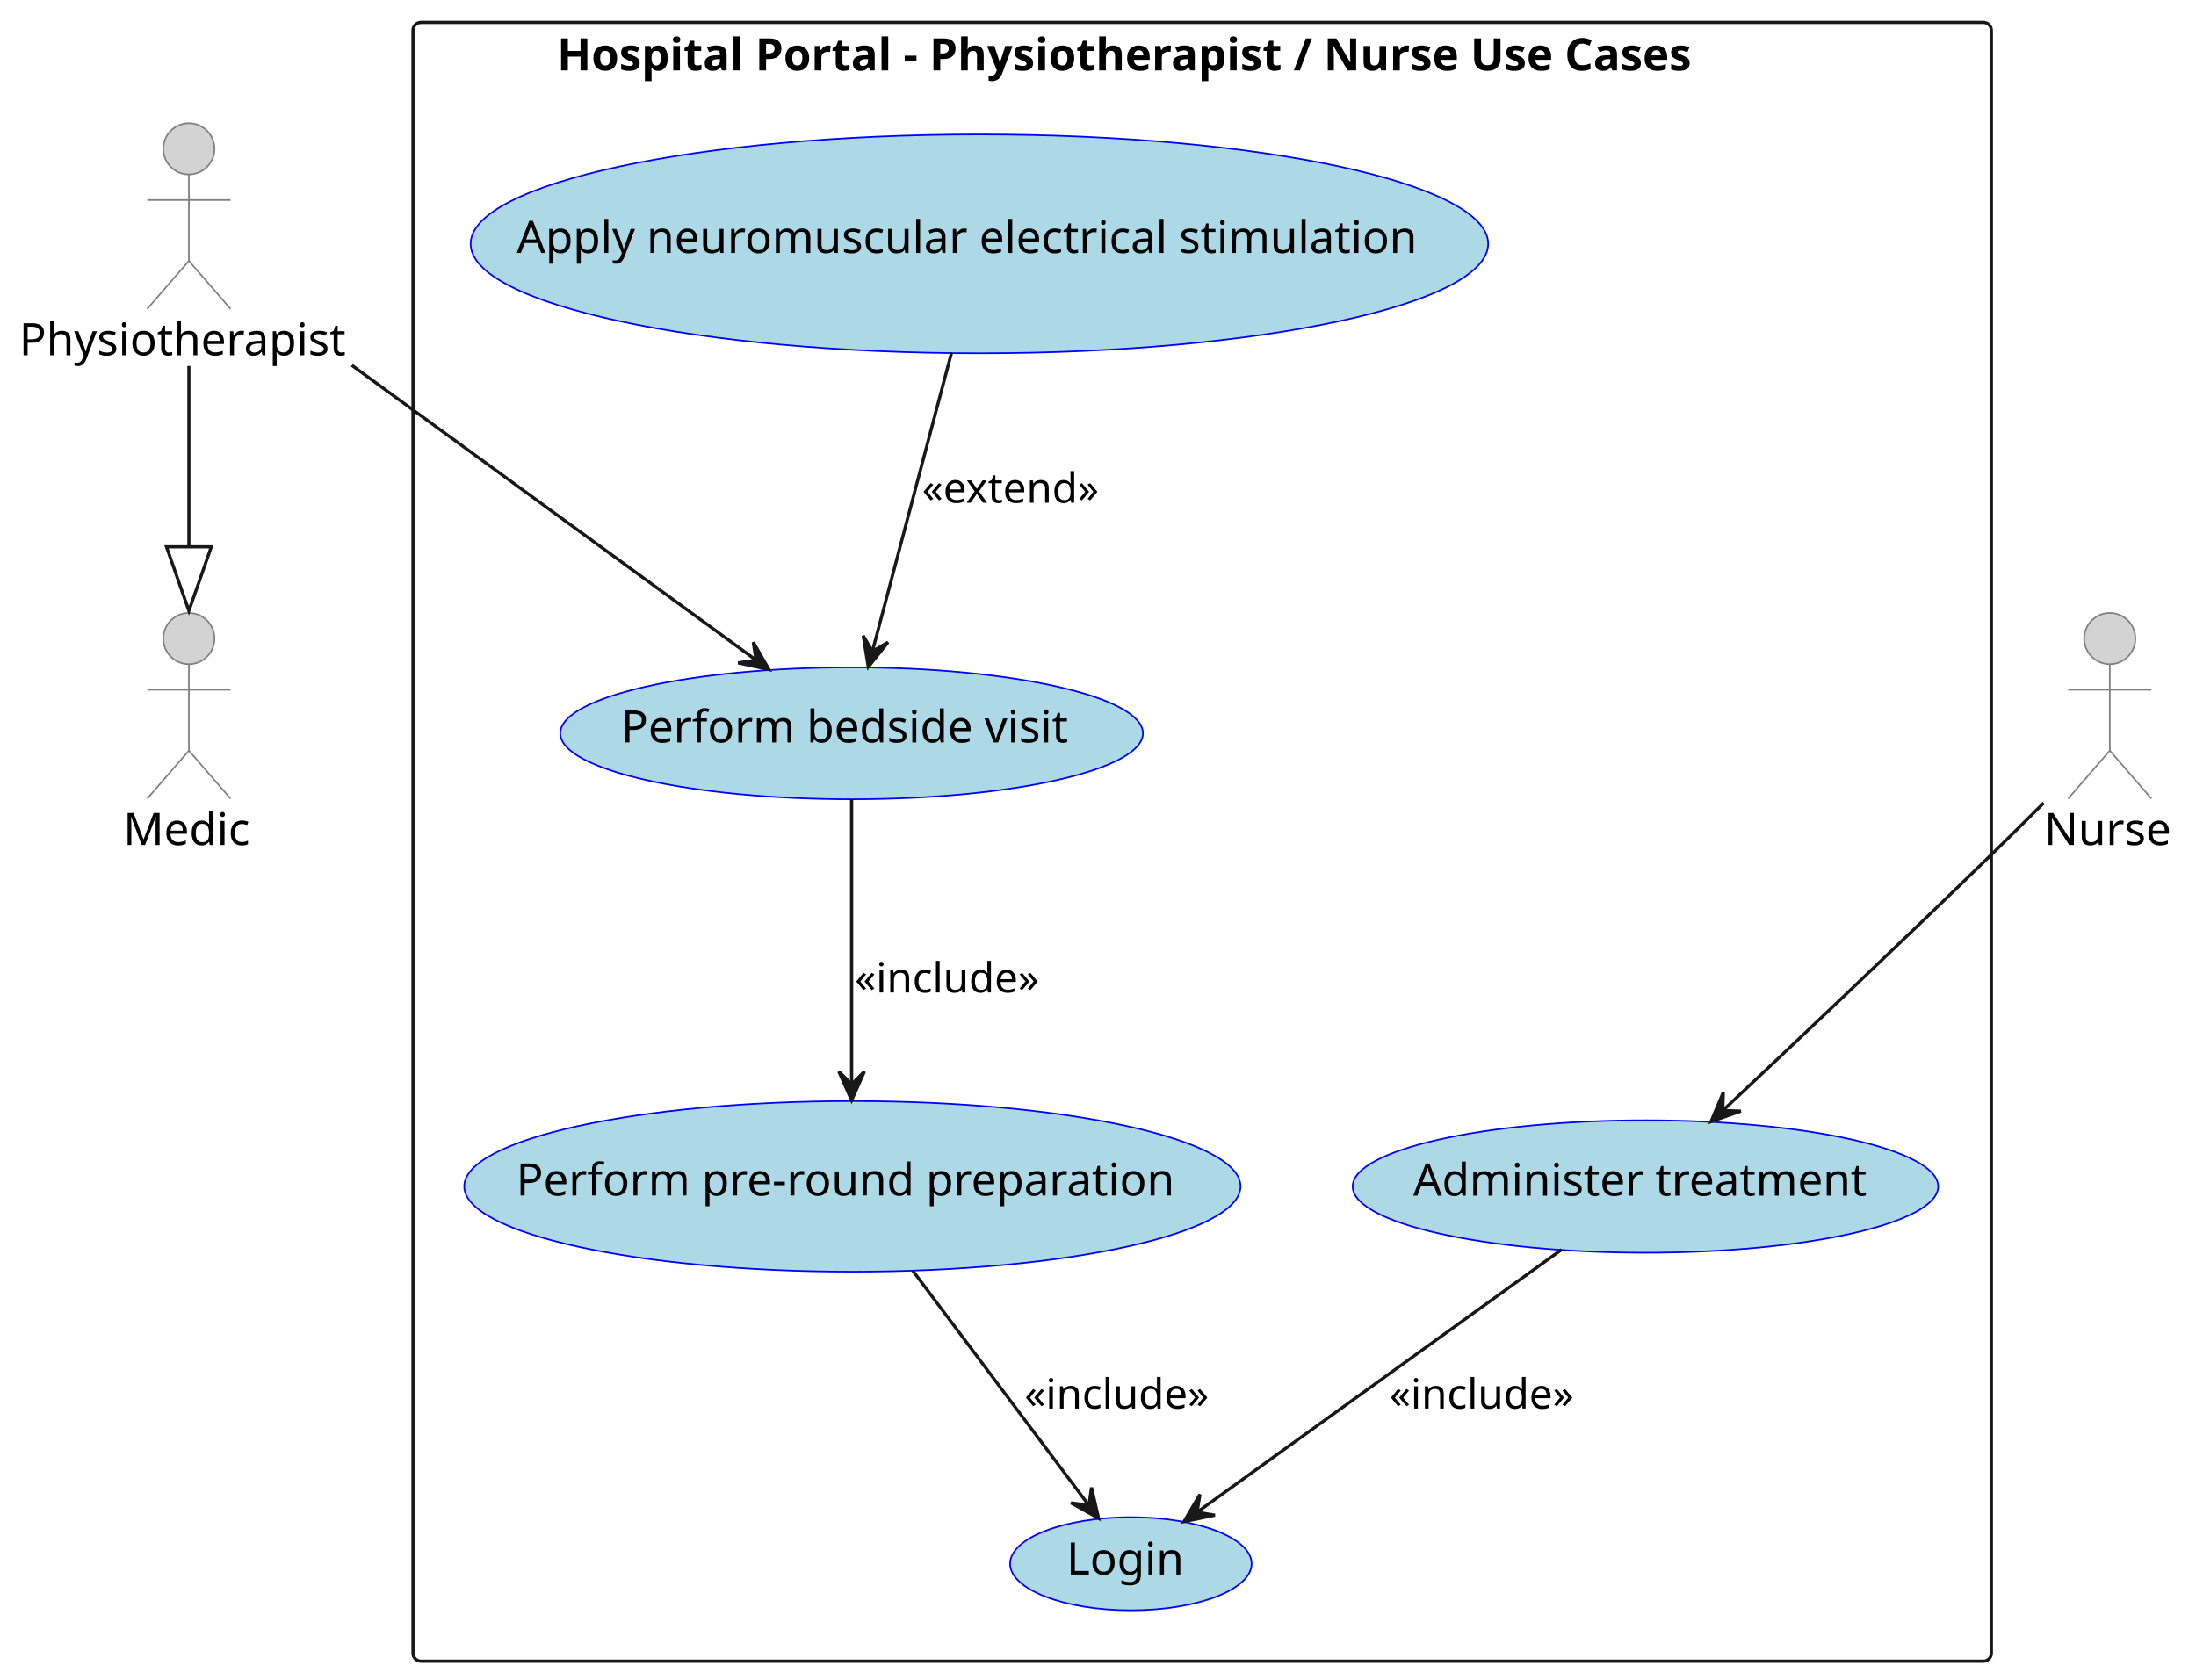
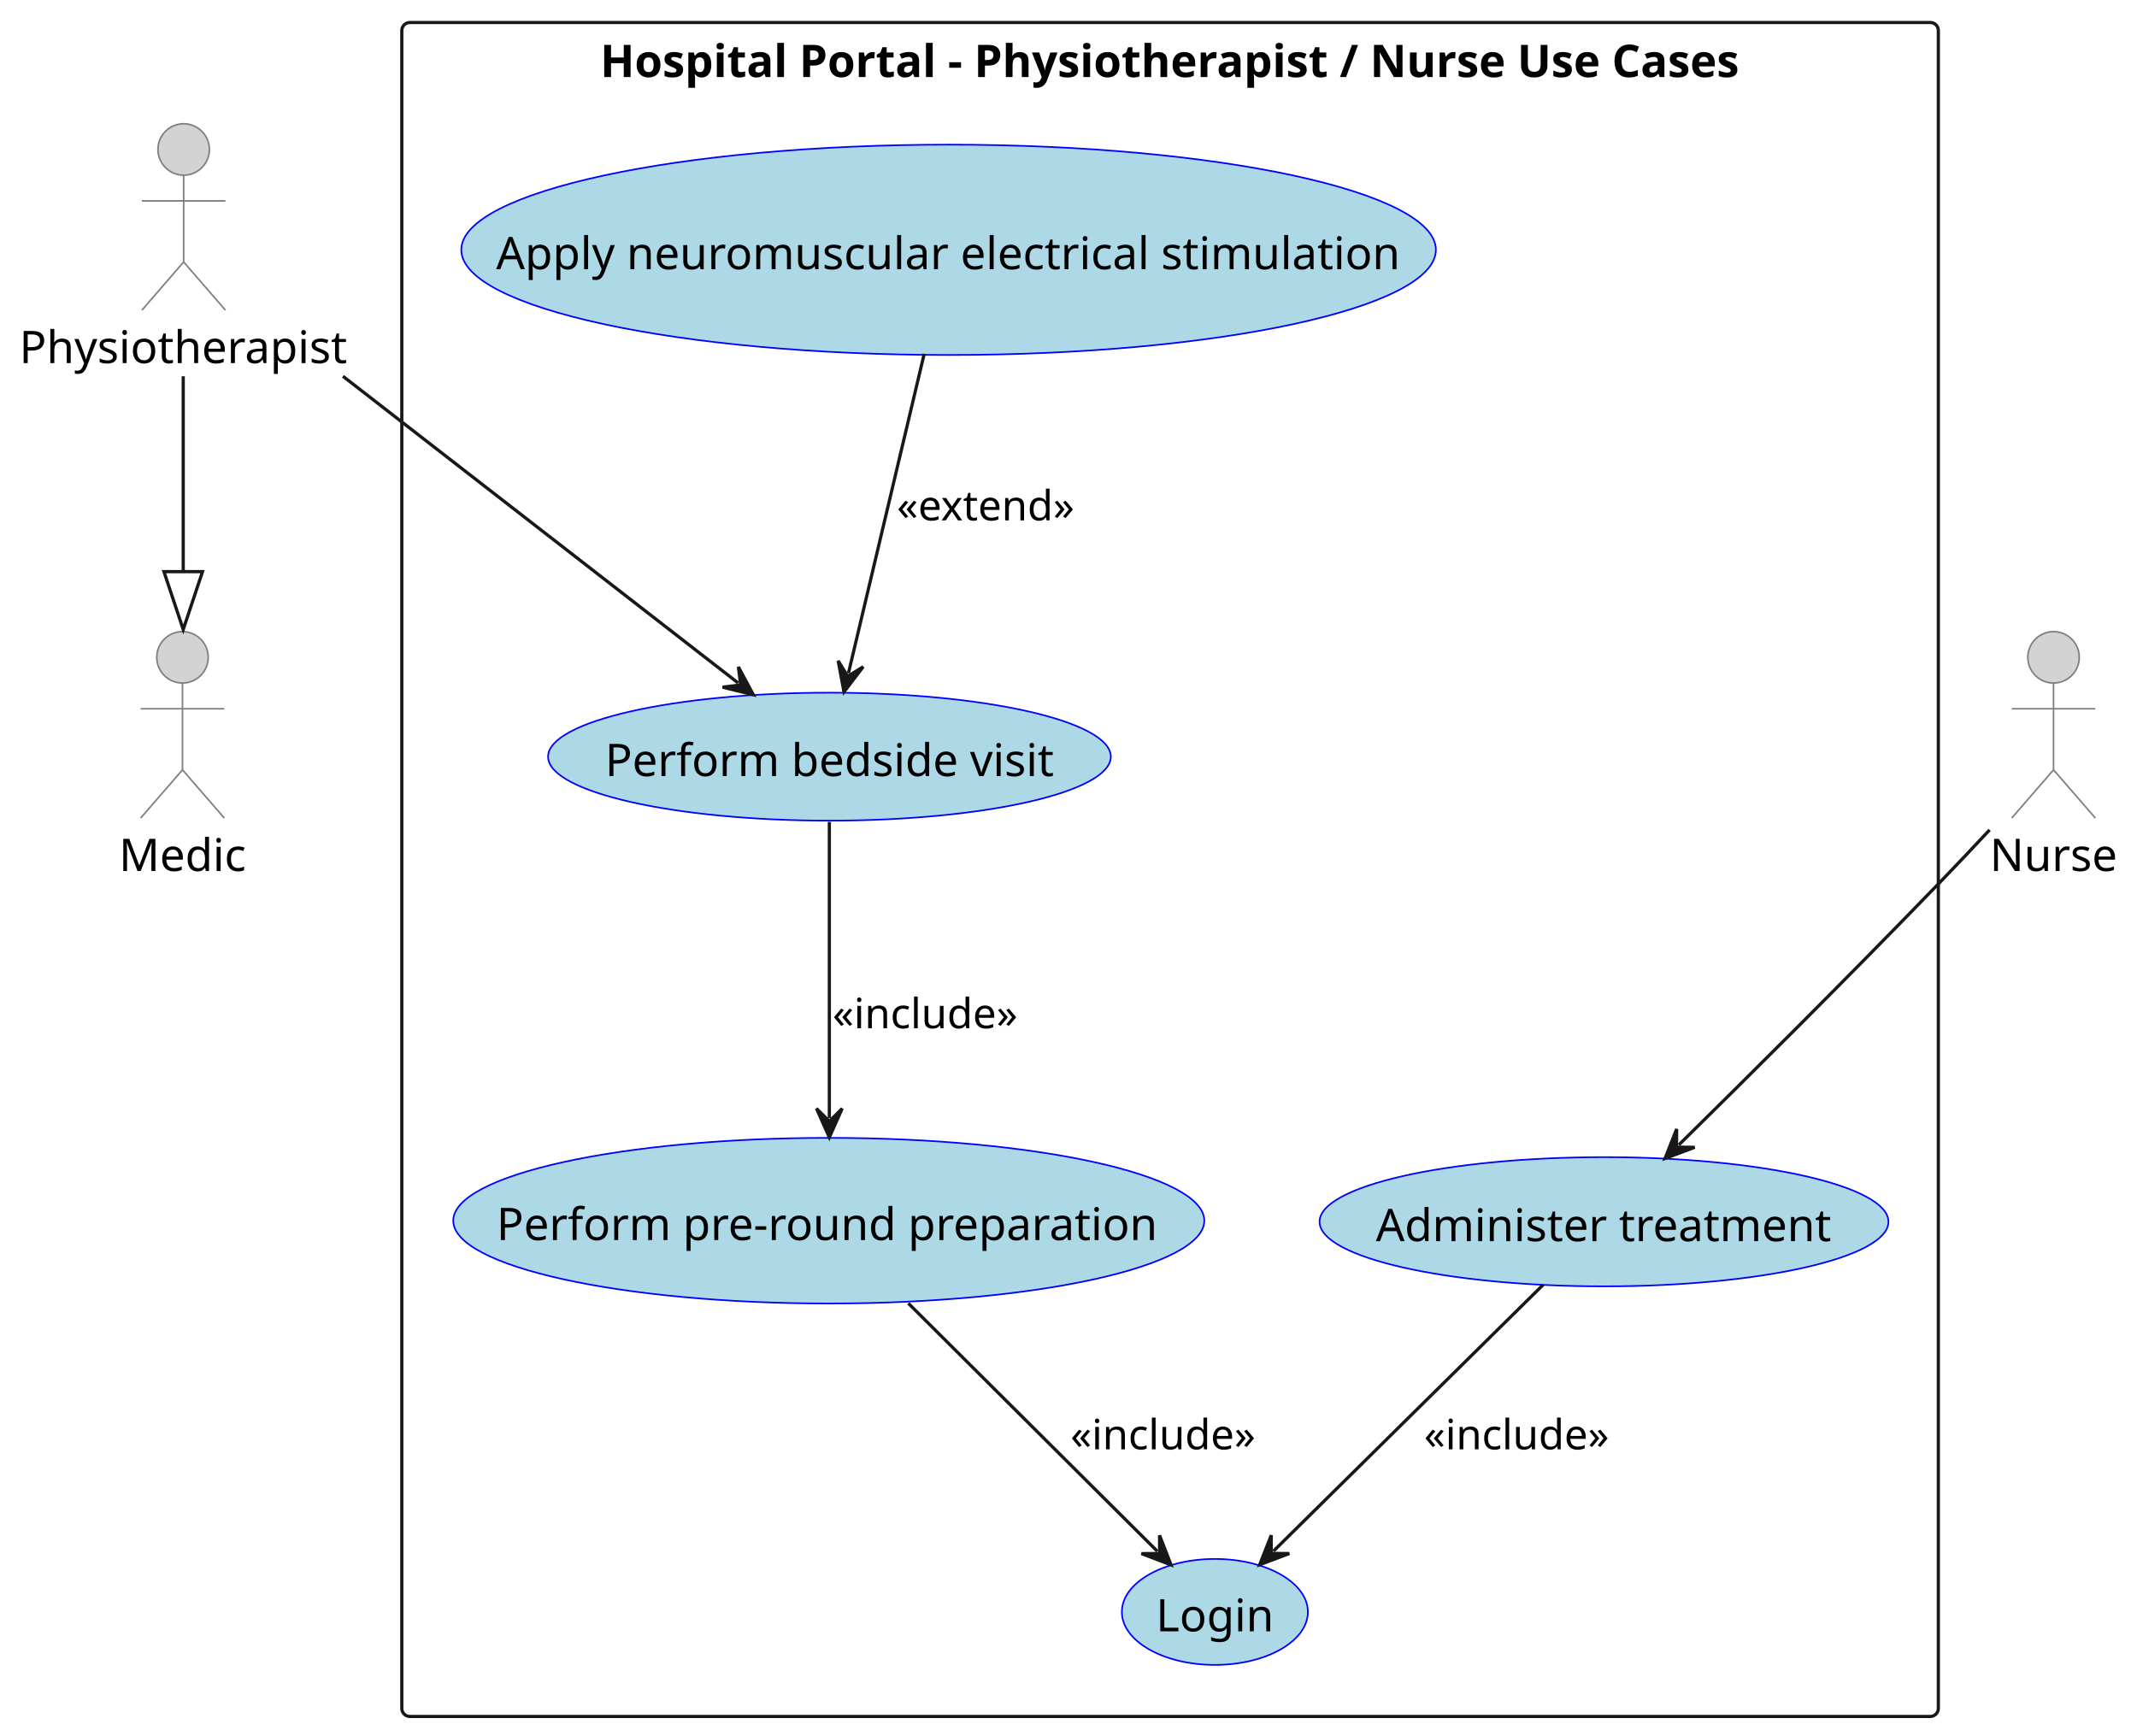
- <svg xmlns="http://www.w3.org/2000/svg" contentStyleType="text/css" height="1093.75px" preserveAspectRatio="none" style="width:1429px;height:1093px;background:#FFFFFF;" version="1.1" viewBox="0 0 1429 1093" width="1429.167px" zoomAndPan="magnify">
+ <svg xmlns="http://www.w3.org/2000/svg" contentStyleType="text/css" data-diagram-type="DESCRIPTION" height="1125px" preserveAspectRatio="none" style="width:1385px;height:1125px;background:#FFFFFF;" version="1.1" viewBox="0 0 1385 1125" width="1385.417px" zoomAndPan="magnify">
  <defs />
  <g>
-     <g id="cluster_Hospital Portal - Physiotherapist / Nurse Use Cases">
-       <rect fill="none" height="1066.667" rx="5.208" ry="5.208" style="stroke:#181818;stroke-width:2.083;" width="1027.083" x="268.75" y="14.583" />
-       <text fill="#000000" font-family="sans-serif" font-size="29.167" font-weight="bold" lengthAdjust="spacing" textLength="839.583" x="362.5" y="45.823">Hospital Portal - Physiotherapist / Nurse Use Cases</text>
+     <g class="cluster" data-entity="Hospital Portal - Physiotherapist . Nurse Use Cases" data-source-line="19" data-uid="ent0005" id="cluster_Hospital Portal - Physiotherapist . Nurse Use Cases">
+       <rect fill="none" height="1097.917" rx="5.208" ry="5.208" style="stroke:#181818;stroke-width:2.083;" width="995.833" x="260.417" y="14.583" />
+       <text fill="#000000" font-family="sans-serif" font-size="29.167" font-weight="bold" lengthAdjust="spacing" textLength="738.701" x="388.983" y="49.929">Hospital Portal - Physiotherapist / Nurse Use Cases</text>
    </g>
-     <g id="elem_UC1">
-       <ellipse cx="735.881" cy="1017.809" fill="#ADD8E6" rx="78.59" ry="30.309" style="stroke:#0000FF;stroke-width:1.042;" />
-       <text fill="#000000" font-family="sans-serif" font-size="29.167" lengthAdjust="spacing" textLength="77.083" x="693.982" y="1024.857">Login</text>
+     <g class="entity" data-entity="UC1" data-source-line="20" data-uid="ent0006" id="entity_UC1">
+       <ellipse cx="787.368" cy="1044.756" fill="#ADD8E6" rx="60.285" ry="34.34" style="stroke:#0000FF;stroke-width:1.042;" />
+       <text fill="#000000" font-family="sans-serif" font-size="29.167" lengthAdjust="spacing" textLength="76.416" x="749.16" y="1057.327">Login</text>
    </g>
-     <g id="elem_UC2">
-       <ellipse cx="554.669" cy="772.184" fill="#ADD8E6" rx="252.585" ry="55.517" style="stroke:#0000FF;stroke-width:1.042;" />
-       <text fill="#000000" font-family="sans-serif" font-size="29.167" lengthAdjust="spacing" textLength="437.5" x="335.919" y="778.114">Perform pre-round preparation</text>
+     <g class="entity" data-entity="UC2" data-source-line="21" data-uid="ent0007" id="entity_UC2">
+       <ellipse cx="537.135" cy="791.177" fill="#ADD8E6" rx="243.385" ry="53.677" style="stroke:#0000FF;stroke-width:1.042;" />
+       <text fill="#000000" font-family="sans-serif" font-size="29.167" lengthAdjust="spacing" textLength="430.673" x="321.798" y="803.748">Perform pre-round preparation</text>
    </g>
-     <g id="elem_UC3">
-       <ellipse cx="554.166" cy="477.291" fill="#ADD8E6" rx="189.583" ry="42.916" style="stroke:#0000FF;stroke-width:1.042;" />
-       <text fill="#000000" font-family="sans-serif" font-size="29.167" lengthAdjust="spacing" textLength="300" x="404.166" y="483.222">Perform bedside visit</text>
+     <g class="entity" data-entity="UC3" data-source-line="22" data-uid="ent0008" id="entity_UC3">
+       <ellipse cx="537.57" cy="490.431" fill="#ADD8E6" rx="182.362" ry="41.472" style="stroke:#0000FF;stroke-width:1.042;" />
+       <text fill="#000000" font-family="sans-serif" font-size="29.167" lengthAdjust="spacing" textLength="290.878" x="392.131" y="503.002">Perform bedside visit</text>
    </g>
-     <g id="elem_UC4">
-       <ellipse cx="1070.715" cy="772.268" fill="#ADD8E6" rx="190.506" ry="43.101" style="stroke:#0000FF;stroke-width:1.042;" />
-       <text fill="#000000" font-family="sans-serif" font-size="29.167" lengthAdjust="spacing" textLength="302.083" x="919.673" y="778.198">Administer treatment</text>
+     <g class="entity" data-entity="UC4" data-source-line="23" data-uid="ent0009" id="entity_UC4">
+       <ellipse cx="1039.563" cy="791.871" fill="#ADD8E6" rx="184.354" ry="41.871" style="stroke:#0000FF;stroke-width:1.042;" />
+       <text fill="#000000" font-family="sans-serif" font-size="29.167" lengthAdjust="spacing" textLength="295.691" x="891.717" y="804.442">Administer treatment</text>
    </g>
-     <g id="elem_UC5">
-       <ellipse cx="637.327" cy="158.715" fill="#ADD8E6" rx="331.077" ry="71.216" style="stroke:#0000FF;stroke-width:1.042;" />
-       <text fill="#000000" font-family="sans-serif" font-size="29.167" lengthAdjust="spacing" textLength="602.083" x="336.286" y="164.646">Apply neuromuscular electrical stimulation</text>
+     <g class="entity" data-entity="UC5" data-source-line="24" data-uid="ent0010" id="entity_UC5">
+       <ellipse cx="614.782" cy="161.915" fill="#ADD8E6" rx="315.824" ry="68.165" style="stroke:#0000FF;stroke-width:1.042;" />
+       <text fill="#000000" font-family="sans-serif" font-size="29.167" lengthAdjust="spacing" textLength="586.423" x="321.57" y="174.486">Apply neuromuscular electrical stimulation</text>
    </g>
-     <g id="elem_Medic">
-       <ellipse cx="122.917" cy="415.625" fill="#D3D3D3" rx="16.667" ry="16.667" style="stroke:#808080;stroke-width:1.042;" />
-       <path d="M122.917,432.292 L122.917,488.542 M95.833,448.958 L150,448.958 M122.917,488.542 L95.833,519.792 M122.917,488.542 L150,519.792 " fill="none" style="stroke:#808080;stroke-width:1.042;" />
-       <text fill="#000000" font-family="sans-serif" font-size="29.167" lengthAdjust="spacing" textLength="85.417" x="80.208" y="549.99">Medic</text>
+     <g class="entity" data-entity="Medic" data-source-line="15" data-uid="ent0002" id="entity_Medic">
+       <ellipse cx="118.266" cy="426.042" fill="#D3D3D3" rx="16.667" ry="16.667" style="stroke:#808080;stroke-width:1.042;" />
+       <path d="M118.266,442.708 L118.266,498.958 M91.183,459.375 L145.35,459.375 M118.266,498.958 L91.183,530.208 M118.266,498.958 L145.35,530.208" fill="none" style="stroke:#808080;stroke-width:1.042;" />
+       <text fill="#000000" font-family="sans-serif" font-size="29.167" lengthAdjust="spacing" textLength="82.366" x="77.083" y="564.512">Medic</text>
    </g>
-     <g id="elem_Physiotherapist">
-       <ellipse cx="122.917" cy="96.875" fill="#D3D3D3" rx="16.667" ry="16.667" style="stroke:#808080;stroke-width:1.042;" />
-       <path d="M122.917,113.542 L122.917,169.792 M95.833,130.208 L150,130.208 M122.917,169.792 L95.833,201.042 M122.917,169.792 L150,201.042 " fill="none" style="stroke:#808080;stroke-width:1.042;" />
-       <text fill="#000000" font-family="sans-serif" font-size="29.167" lengthAdjust="spacing" textLength="220.833" x="12.5" y="231.24">Physiotherapist</text>
+     <g class="entity" data-entity="Physiotherapist" data-source-line="16" data-uid="ent0003" id="entity_Physiotherapist">
+       <ellipse cx="119.031" cy="96.875" fill="#D3D3D3" rx="16.667" ry="16.667" style="stroke:#808080;stroke-width:1.042;" />
+       <path d="M119.031,113.542 L119.031,169.792 M91.948,130.208 L146.114,130.208 M119.031,169.792 L91.948,201.042 M119.031,169.792 L146.114,201.042" fill="none" style="stroke:#808080;stroke-width:1.042;" />
+       <text fill="#000000" font-family="sans-serif" font-size="29.167" lengthAdjust="spacing" textLength="213.062" x="12.5" y="235.346">Physiotherapist</text>
    </g>
-     <g id="elem_Nurse">
-       <ellipse cx="1372.917" cy="415.625" fill="#D3D3D3" rx="16.667" ry="16.667" style="stroke:#808080;stroke-width:1.042;" />
-       <path d="M1372.917,432.292 L1372.917,488.542 M1345.833,448.958 L1400,448.958 M1372.917,488.542 L1345.833,519.792 M1372.917,488.542 L1400,519.792 " fill="none" style="stroke:#808080;stroke-width:1.042;" />
-       <text fill="#000000" font-family="sans-serif" font-size="29.167" lengthAdjust="spacing" textLength="85.417" x="1330.208" y="549.99">Nurse</text>
+     <g class="entity" data-entity="Nurse" data-source-line="17" data-uid="ent0004" id="entity_Nurse">
+       <ellipse cx="1330.912" cy="426.042" fill="#D3D3D3" rx="16.667" ry="16.667" style="stroke:#808080;stroke-width:1.042;" />
+       <path d="M1330.912,442.708 L1330.912,498.958 M1303.829,459.375 L1357.996,459.375 M1330.912,498.958 L1303.829,530.208 M1330.912,498.958 L1357.996,530.208" fill="none" style="stroke:#808080;stroke-width:1.042;" />
+       <text fill="#000000" font-family="sans-serif" font-size="29.167" lengthAdjust="spacing" textLength="82.658" x="1289.583" y="564.512">Nurse</text>
    </g>
-     <g id="link_Physiotherapist_Medic">
-       <path d="M122.917,238.188 C122.917,273.667 122.917,316.479 122.917,355.896 " fill="none" id="Physiotherapist-to-Medic" style="stroke:#181818;stroke-width:2.083;" />
-       <polygon fill="none" points="137.5,355.917,122.917,397.583,108.333,355.917,137.5,355.917" style="stroke:#181818;stroke-width:2.083;" />
+     <g class="link" data-entity-1="Physiotherapist" data-entity-2="Medic" data-source-line="27" data-uid="lnk11" id="link_Physiotherapist_Medic">
+       <path d="M118.75,243.875 C118.75,293.875 118.75,320.458 118.75,370.5" fill="none" id="Physiotherapist-to-Medic" style="stroke:#181818;stroke-width:2.083;" />
+       <polygon fill="none" points="118.75,408,131.25,370.5,106.25,370.5,118.75,408" style="stroke:#181818;stroke-width:2.083;" />
    </g>
-     <g id="link_Physiotherapist_UC3">
-       <path d="M228.958,237.771 C311.312,297.833 422.688,379.083 491.417,429.229 " fill="none" id="Physiotherapist-to-UC3" style="stroke:#181818;stroke-width:2.083;" />
-       <polygon fill="#181818" points="500.396,435.792,490.182,417.996,491.988,429.642,480.342,431.448,500.396,435.792" style="stroke:#181818;stroke-width:2.083;" />
+     <g class="link" data-entity-1="Physiotherapist" data-entity-2="UC3" data-source-line="29" data-uid="lnk12" id="link_Physiotherapist_UC3">
+       <path d="M222.271,243.875 C307.021,309.667 413.333,392.169 478.375,442.649" fill="none" id="Physiotherapist-to-UC3" style="stroke:#181818;stroke-width:2.083;" />
+       <polygon fill="#181818" points="488.25,450.312,478.547,432.233,480.021,443.926,468.328,445.4,488.25,450.312" style="stroke:#181818;stroke-width:2.083;" />
    </g>
-     <g id="link_Nurse_UC4">
-       <path d="M1329.896,522.583 C1318.854,533.625 1306.958,545.417 1295.833,556.25 C1236.396,614.146 1167,679.708 1121.167,722.75 " fill="none" id="Nurse-to-UC4" style="stroke:#181818;stroke-width:2.083;" />
-       <polygon fill="#181818" points="1113.438,729.979,1132.803,723.197,1121.023,722.84,1121.38,711.06,1113.438,729.979" style="stroke:#181818;stroke-width:2.083;" />
+     <g class="link" data-entity-1="Nurse" data-entity-2="UC4" data-source-line="30" data-uid="lnk13" id="link_Nurse_UC4">
+       <path d="M1289.458,537.917 C1278.708,549.417 1267.125,561.688 1256.25,572.917 C1195.229,636.021 1131.763,699.023 1088.034,742.065" fill="none" id="Nurse-to-UC4" style="stroke:#181818;stroke-width:2.083;" />
+       <polygon fill="#181818" points="1079.125,750.833,1098.334,743.62,1086.549,743.526,1086.642,731.741,1079.125,750.833" style="stroke:#181818;stroke-width:2.083;" />
    </g>
-     <g id="link_UC3_UC2">
-       <path d="M554.167,520.188 C554.167,568.312 554.167,648.667 554.167,705.167 " fill="none" id="UC3-to-UC2" style="stroke:#181818;stroke-width:2.083;" />
-       <polygon fill="#181818" points="554.167,716.146,562.5,697.396,554.167,705.729,545.833,697.396,554.167,716.146" style="stroke:#181818;stroke-width:2.083;" />
-       <text fill="#000000" font-family="sans-serif" font-size="27.083" lengthAdjust="spacing" textLength="127.083" x="556.25" y="645.973">«include»</text>
+     <g class="link" data-entity-1="UC3" data-entity-2="UC2" data-source-line="32" data-uid="lnk14" id="link_UC3_UC2">
+       <path d="M537.5,532.75 C537.5,585.604 537.5,666.292 537.5,724.708" fill="none" id="UC3-to-UC2" style="stroke:#181818;stroke-width:2.083;" />
+       <polygon fill="#181818" points="537.5,737.208,545.833,718.458,537.5,726.792,529.167,718.458,537.5,737.208" style="stroke:#181818;stroke-width:2.083;" />
+       <text fill="#000000" font-family="sans-serif" font-size="27.083" lengthAdjust="spacing" textLength="119.952" x="539.583" y="666.452">«include»</text>
    </g>
-     <g id="link_UC2_UC1">
-       <path d="M593.938,827 C628.625,873.229 678,939.062 708.312,979.479 " fill="none" id="UC2-to-UC1" style="stroke:#181818;stroke-width:2.083;" />
-       <polygon fill="#181818" points="714.854,988.188,710.271,968.188,708.604,979.854,696.938,978.188,714.854,988.188" style="stroke:#181818;stroke-width:2.083;" />
-       <text fill="#000000" font-family="sans-serif" font-size="27.083" lengthAdjust="spacing" textLength="127.083" x="666.667" y="916.806">«include»</text>
+     <g class="link" data-entity-1="UC2" data-entity-2="UC1" data-source-line="33" data-uid="lnk15" id="link_UC2_UC1">
+       <path d="M588.688,844.729 C640.125,895.938 708.664,964.2 750.081,1005.45" fill="none" id="UC2-to-UC1" style="stroke:#181818;stroke-width:2.083;" />
+       <polygon fill="#181818" points="758.938,1014.271,751.533,995.135,751.557,1006.92,739.772,1006.944,758.938,1014.271" style="stroke:#181818;stroke-width:2.083;" />
+       <text fill="#000000" font-family="sans-serif" font-size="27.083" lengthAdjust="spacing" textLength="119.952" x="693.75" y="939.369">«include»</text>
    </g>
-     <g id="link_UC4_UC1">
-       <path d="M1016.188,813.333 C950.021,861 839.896,940.354 779.083,984.167 " fill="none" id="UC4-to-UC1" style="stroke:#181818;stroke-width:2.083;" />
-       <polygon fill="#181818" points="770.479,990.354,790.569,986.184,778.939,984.277,780.846,972.647,770.479,990.354" style="stroke:#181818;stroke-width:2.083;" />
-       <text fill="#000000" font-family="sans-serif" font-size="27.083" lengthAdjust="spacing" textLength="127.083" x="904.167" y="916.806">«include»</text>
+     <g class="link" data-entity-1="UC4" data-entity-2="UC1" data-source-line="34" data-uid="lnk16" id="link_UC4_UC1">
+       <path d="M1000.188,832.646 C949.229,882.979 870.54,960.696 825.311,1005.362" fill="none" id="UC4-to-UC1" style="stroke:#181818;stroke-width:2.083;" />
+       <polygon fill="#181818" points="816.417,1014.146,835.613,1006.9,823.828,1006.826,823.902,995.042,816.417,1014.146" style="stroke:#181818;stroke-width:2.083;" />
+       <text fill="#000000" font-family="sans-serif" font-size="27.083" lengthAdjust="spacing" textLength="119.952" x="922.917" y="939.369">«include»</text>
    </g>
-     <g id="link_UC5_UC3">
-       <path d="M619.208,229.458 C603.667,288.125 581.708,371 567.708,423.875 " fill="none" id="UC5-to-UC3" style="stroke:#181818;stroke-width:2.083;" />
-       <polygon fill="#181818" points="565.021,434.042,577.854,418.032,567.673,423.968,561.737,413.788,565.021,434.042" style="stroke:#181818;stroke-width:2.083;" />
-       <text fill="#000000" font-family="sans-serif" font-size="27.083" lengthAdjust="spacing" textLength="125" x="600" y="327.223">«extend»</text>
+     <g class="link" data-entity-1="UC5" data-entity-2="UC3" data-source-line="35" data-uid="lnk17" id="link_UC5_UC3">
+       <path d="M598.979,229.312 C583.417,294.979 562.864,381.587 549.884,436.317" fill="none" id="UC5-to-UC3" style="stroke:#181818;stroke-width:2.083;" />
+       <polygon fill="#181818" points="547,448.479,559.435,432.158,549.404,438.344,543.218,428.312,547,448.479" style="stroke:#181818;stroke-width:2.083;" />
+       <text fill="#000000" font-family="sans-serif" font-size="27.083" lengthAdjust="spacing" textLength="115.619" x="581.25" y="337.285">«extend»</text>
    </g>
  </g>
</svg>
